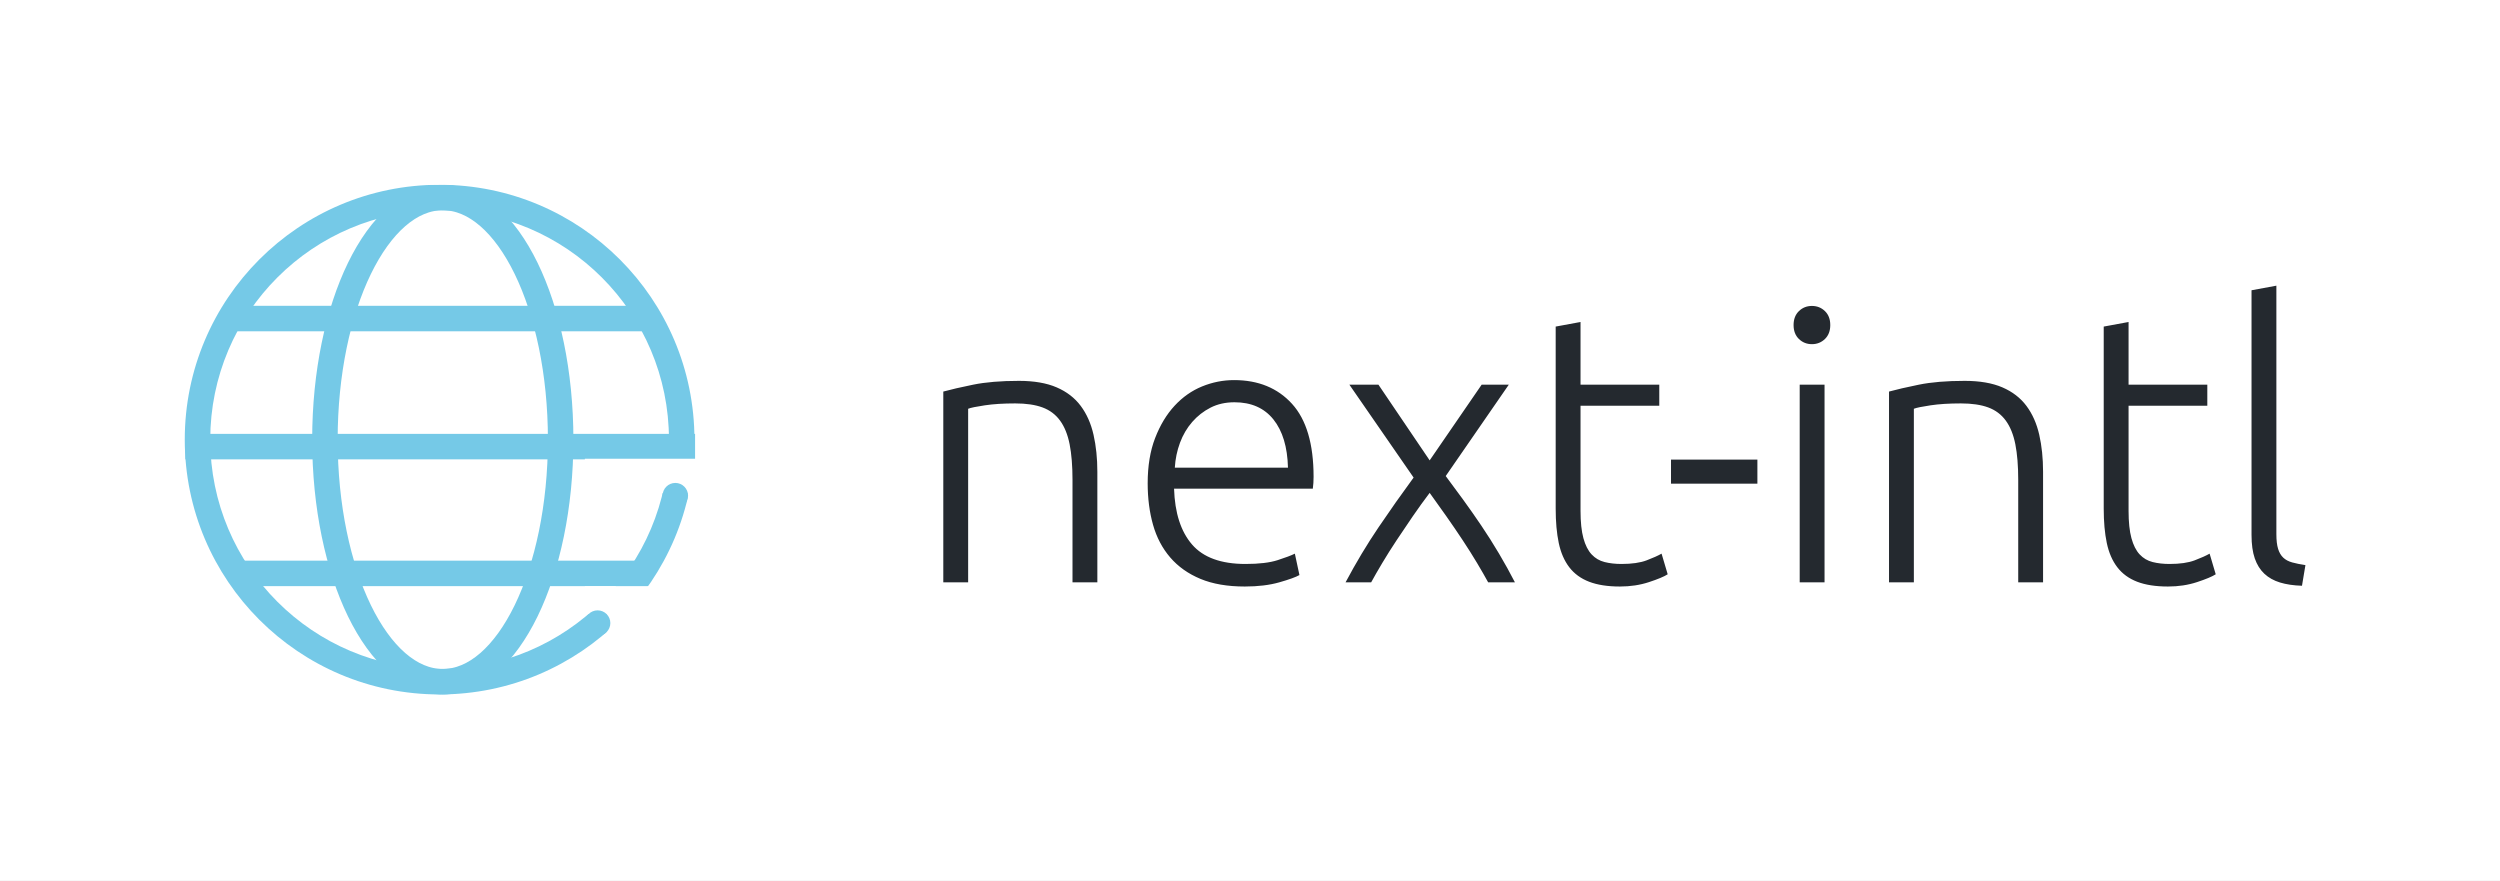
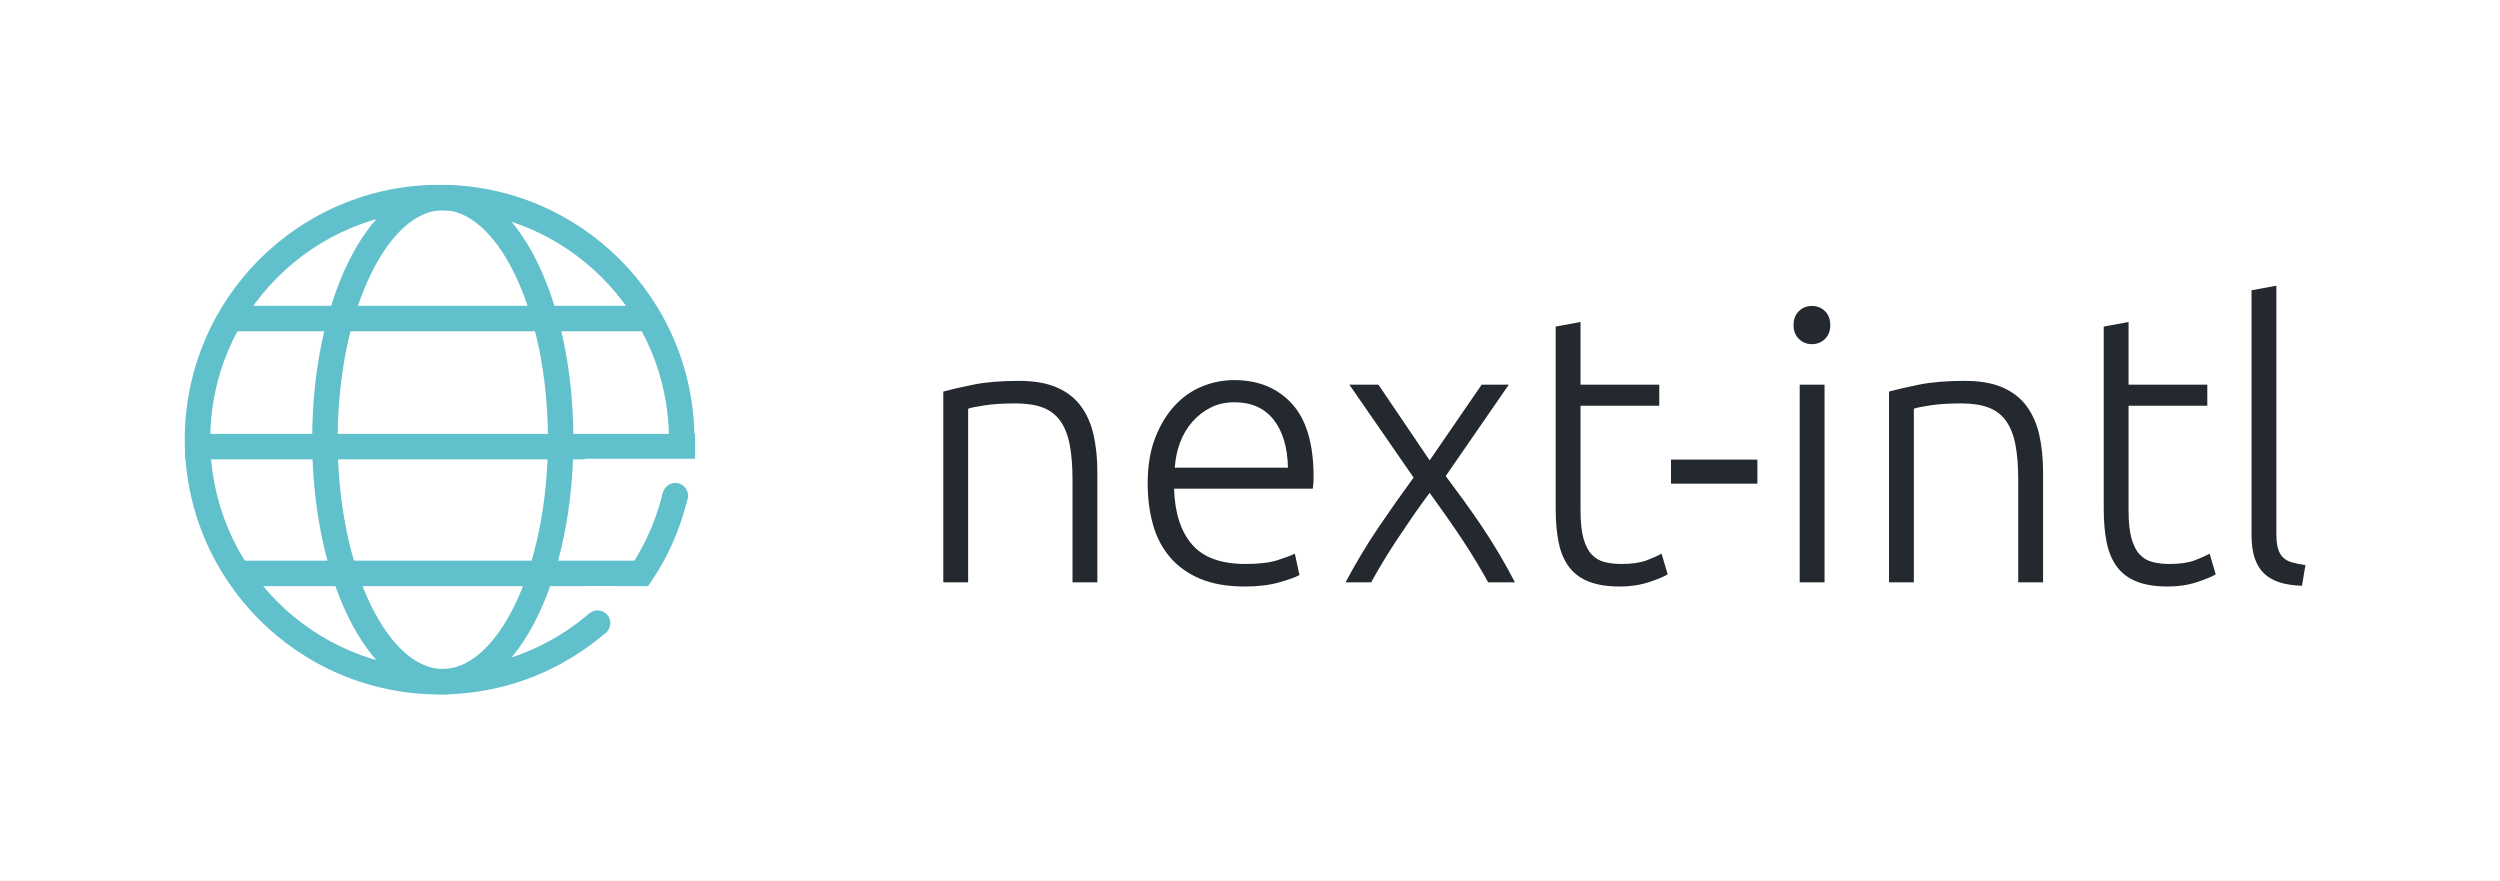
<svg xmlns="http://www.w3.org/2000/svg" xmlns:xlink="http://www.w3.org/1999/xlink" width="1962px" height="691px" viewBox="0 0 1962 691" version="1.1">
  <defs>
    <path d="M0,0 L519,0 L519,215 L378,215 L378,242 L458.5,242 L458.5,315 L378,315 L378,337 L395,337 L395,468 L0,468 L0,0 Z" id="path-1" />
  </defs>
  <g id="Artboard-Copy-20" stroke="none" stroke-width="1" fill="none" fill-rule="evenodd">
    <rect fill="#FFFFFF" x="0" y="0" width="1962" height="691" />
    <g id="Group-2" transform="translate(81, 145)">
      <mask id="mask-2" fill="white">
        <use xlink:href="#path-1" />
      </mask>
      <g id="Combined-Shape" />
      <g id="Group" mask="url(#mask-2)">
        <g transform="translate(64, 0)">
-           <path d="M200,0 C310.457,0 400,89.543 400,200 C400,310.457 310.457,400 200,400 C89.543,400 0,310.457 0,200 C0,89.543 89.543,0 200,0 Z M200,20 C100.589,20 20,100.589 20,200 C20,299.411 100.589,380 200,380 C299.411,380 380,299.411 380,200 C380,100.589 299.411,20 200,20 Z" id="Oval" stroke="none" fill="#75C9E7" fill-rule="nonzero" />
-           <ellipse id="Oval" stroke="#75C9E7" stroke-width="20" fill="none" cx="202.5" cy="200" rx="92.5" ry="190" />
-           <line x1="0.5" y1="205.5" x2="400.5" y2="205.5" id="Line" stroke="#75C9E7" stroke-width="20" fill="none" />
-           <line x1="39" y1="105" x2="360" y2="105" id="Line-Copy" stroke="#75C9E7" stroke-width="20" fill="none" />
-           <line x1="39" y1="305" x2="360" y2="305" id="Line-Copy-2" stroke="#75C9E7" stroke-width="20" fill="none" />
+           <path d="M200,0 C310.457,0 400,89.543 400,200 C400,310.457 310.457,400 200,400 C89.543,400 0,310.457 0,200 C0,89.543 89.543,0 200,0 Z M200,20 C100.589,20 20,100.589 20,200 C20,299.411 100.589,380 200,380 C299.411,380 380,299.411 380,200 C380,100.589 299.411,20 200,20 Z" id="Oval" stroke="none" fill="#60C0CC" fill-rule="nonzero" />
+           <ellipse id="Oval" stroke="#60C0CC" stroke-width="20" fill="none" cx="202.5" cy="200" rx="92.5" ry="190" />
+           <line x1="0.5" y1="205.5" x2="400.5" y2="205.5" id="Line" stroke="#60C0CC" stroke-width="20" fill="none" />
+           <line x1="39" y1="105" x2="360" y2="105" id="Line-Copy" stroke="#60C0CC" stroke-width="20" fill="none" />
+           <line x1="39" y1="305" x2="360" y2="305" id="Line-Copy-2" stroke="#60C0CC" stroke-width="20" fill="none" />
        </g>
      </g>
    </g>
-     <circle id="Oval" fill="#75C9E7" cx="530" cy="389" r="10" />
-     <circle id="Oval-Copy" fill="#75C9E7" cx="469" cy="489" r="10" />
+     <circle id="Oval" fill="#60C0CC" cx="530" cy="389" r="10" />
+     <circle id="Oval-Copy" fill="#60C0CC" cx="469" cy="489" r="10" />
    <path d="M759.8,457 L759.8,320.8 C761.8,320 766.15,319.1 772.85,318.1 C779.55,317.1 787.5,316.6 796.7,316.6 C805.3,316.6 812.45,317.65 818.15,319.75 C823.85,321.85 828.45,325.3 831.95,330.1 C835.45,334.9 837.95,341.1 839.45,348.7 C840.95,356.3 841.7,365.6 841.7,376.6 L841.7,376.6 L841.7,457 L861.2,457 L861.2,370.3 C861.2,359.7 860.2,350 858.2,341.2 C856.2,332.4 852.85,324.85 848.15,318.55 C843.45,312.25 837.15,307.4 829.25,304 C821.35,300.6 811.5,298.9 799.7,298.9 C785.5,298.9 773.5,299.9 763.7,301.9 C753.9,303.9 746.1,305.7 740.3,307.3 L740.3,307.3 L740.3,457 L759.8,457 Z M976.9,460.3 C987.3,460.3 996.35,459.2 1004.05,457 C1011.75,454.8 1017,452.9 1019.8,451.3 L1019.8,451.3 L1016.2,434.5 C1013.4,435.9 1008.9,437.6 1002.7,439.6 C996.5,441.6 988.1,442.6 977.5,442.6 C958.3,442.6 944.3,437.5 935.5,427.3 C926.7,417.1 922,402.5 921.4,383.5 L921.4,383.5 L1030.3,383.5 C1030.5,382.1 1030.65,380.6 1030.75,379 C1030.85,377.4 1030.9,375.8 1030.9,374.2 C1030.9,348.4 1025.25,329.3 1013.95,316.9 C1002.65,304.5 987.5,298.3 968.5,298.3 C959.9,298.3 951.55,299.95 943.45,303.25 C935.35,306.55 928.15,311.6 921.85,318.4 C915.55,325.2 910.45,333.65 906.55,343.75 C902.65,353.85 900.7,365.7 900.7,379.3 C900.7,391.1 902.1,401.95 904.9,411.85 C907.7,421.75 912.2,430.3 918.4,437.5 C924.6,444.7 932.5,450.3 942.1,454.3 C951.7,458.3 963.3,460.3 976.9,460.3 Z M1010.8,367 L922,367 C922.4,360.2 923.75,353.7 926.05,347.5 C928.35,341.3 931.55,335.85 935.65,331.15 C939.75,326.45 944.55,322.7 950.05,319.9 C955.55,317.1 961.8,315.7 968.8,315.7 C982,315.7 992.2,320.2 999.4,329.2 C1006.6,338.2 1010.4,350.8 1010.8,367 L1010.8,367 Z M1076.1,457 C1078.5,452.6 1081.4,447.55 1084.8,441.85 C1088.2,436.15 1091.95,430.2 1096.05,424 C1100.15,417.8 1104.4,411.5 1108.8,405.1 C1113.2,398.7 1117.6,392.6 1122,386.8 C1126.2,392.6 1130.55,398.7 1135.05,405.1 C1139.55,411.5 1143.85,417.8 1147.95,424 C1152.05,430.2 1155.8,436.15 1159.2,441.85 C1162.6,447.55 1165.5,452.6 1167.9,457 L1167.9,457 L1188.9,457 C1185.1,449.6 1180.95,442.1 1176.45,434.5 C1171.95,426.9 1167.3,419.55 1162.5,412.45 C1157.7,405.35 1152.9,398.5 1148.1,391.9 C1143.3,385.3 1138.8,379.2 1134.6,373.6 L1134.6,373.6 L1184.1,301.9 L1162.8,301.9 L1122,361.3 L1081.8,301.9 L1059,301.9 L1109.4,374.8 C1100,387.6 1090.8,400.65 1081.8,413.95 C1072.8,427.25 1064.2,441.6 1056,457 L1056,457 L1076.1,457 Z M1271.3,460.3 C1279.5,460.3 1287.1,459.15 1294.1,456.85 C1301.1,454.55 1306,452.5 1308.8,450.7 L1308.8,450.7 L1304,434.5 C1301.2,436.1 1297.3,437.85 1292.3,439.75 C1287.3,441.65 1280.7,442.6 1272.5,442.6 C1267.7,442.6 1263.3,442.1 1259.3,441.1 C1255.3,440.1 1251.9,438.1 1249.1,435.1 C1246.3,432.1 1244.15,427.85 1242.65,422.35 C1241.15,416.85 1240.4,409.7 1240.4,400.9 L1240.4,400.9 L1240.4,318.4 L1302.2,318.4 L1302.2,301.9 L1240.4,301.9 L1240.4,252.7 L1220.9,256.3 L1220.9,399.1 C1220.9,409.5 1221.7,418.5 1223.3,426.1 C1224.9,433.7 1227.65,440.05 1231.55,445.15 C1235.45,450.25 1240.65,454.05 1247.15,456.55 C1253.65,459.05 1261.7,460.3 1271.3,460.3 Z M1379.2,379.6 L1379.2,360.7 L1311.4,360.7 L1311.4,379.6 L1379.2,379.6 Z M1422,270.1 C1426,270.1 1429.4,268.75 1432.2,266.05 C1435,263.35 1436.4,259.7 1436.4,255.1 C1436.4,250.5 1435,246.85 1432.2,244.15 C1429.4,241.45 1426,240.1 1422,240.1 C1418,240.1 1414.6,241.45 1411.8,244.15 C1409,246.85 1407.6,250.5 1407.6,255.1 C1407.6,259.7 1409,263.35 1411.8,266.05 C1414.6,268.75 1418,270.1 1422,270.1 Z M1431.9,457 L1431.9,301.9 L1412.4,301.9 L1412.4,457 L1431.9,457 Z M1502,457 L1502,320.8 C1504,320 1508.35,319.1 1515.05,318.1 C1521.75,317.1 1529.7,316.6 1538.9,316.6 C1547.5,316.6 1554.65,317.65 1560.35,319.75 C1566.05,321.85 1570.65,325.3 1574.15,330.1 C1577.65,334.9 1580.15,341.1 1581.65,348.7 C1583.15,356.3 1583.9,365.6 1583.9,376.6 L1583.9,376.6 L1583.9,457 L1603.4,457 L1603.4,370.3 C1603.4,359.7 1602.4,350 1600.4,341.2 C1598.4,332.4 1595.05,324.85 1590.35,318.55 C1585.65,312.25 1579.35,307.4 1571.45,304 C1563.55,300.6 1553.7,298.9 1541.9,298.9 C1527.7,298.9 1515.7,299.9 1505.9,301.9 C1496.1,303.9 1488.3,305.7 1482.5,307.3 L1482.5,307.3 L1482.5,457 L1502,457 Z M1701.4,460.3 C1709.6,460.3 1717.2,459.15 1724.2,456.85 C1731.2,454.55 1736.1,452.5 1738.9,450.7 L1738.9,450.7 L1734.1,434.5 C1731.3,436.1 1727.4,437.85 1722.4,439.75 C1717.4,441.65 1710.8,442.6 1702.6,442.6 C1697.8,442.6 1693.4,442.1 1689.4,441.1 C1685.4,440.1 1682,438.1 1679.2,435.1 C1676.4,432.1 1674.25,427.85 1672.75,422.35 C1671.25,416.85 1670.5,409.7 1670.5,400.9 L1670.5,400.9 L1670.5,318.4 L1732.3,318.4 L1732.3,301.9 L1670.5,301.9 L1670.5,252.7 L1651,256.3 L1651,399.1 C1651,409.5 1651.8,418.5 1653.4,426.1 C1655,433.7 1657.75,440.05 1661.65,445.15 C1665.55,450.25 1670.75,454.05 1677.25,456.55 C1683.75,459.05 1691.8,460.3 1701.4,460.3 Z M1806.6,459.7 L1809.3,443.5 C1805.3,442.9 1801.85,442.2 1798.95,441.4 C1796.05,440.6 1793.7,439.35 1791.9,437.65 C1790.1,435.95 1788.75,433.65 1787.85,430.75 C1786.95,427.85 1786.5,424 1786.5,419.2 L1786.5,419.2 L1786.5,224.2 L1767,227.8 L1767,419.8 C1767,427.2 1767.85,433.35 1769.55,438.25 C1771.25,443.15 1773.75,447.15 1777.05,450.25 C1780.35,453.35 1784.45,455.65 1789.35,457.15 C1794.25,458.65 1800,459.5 1806.6,459.7 L1806.6,459.7 Z" id="next-intl" fill="#24292F" fill-rule="nonzero" />
  </g>
</svg>
